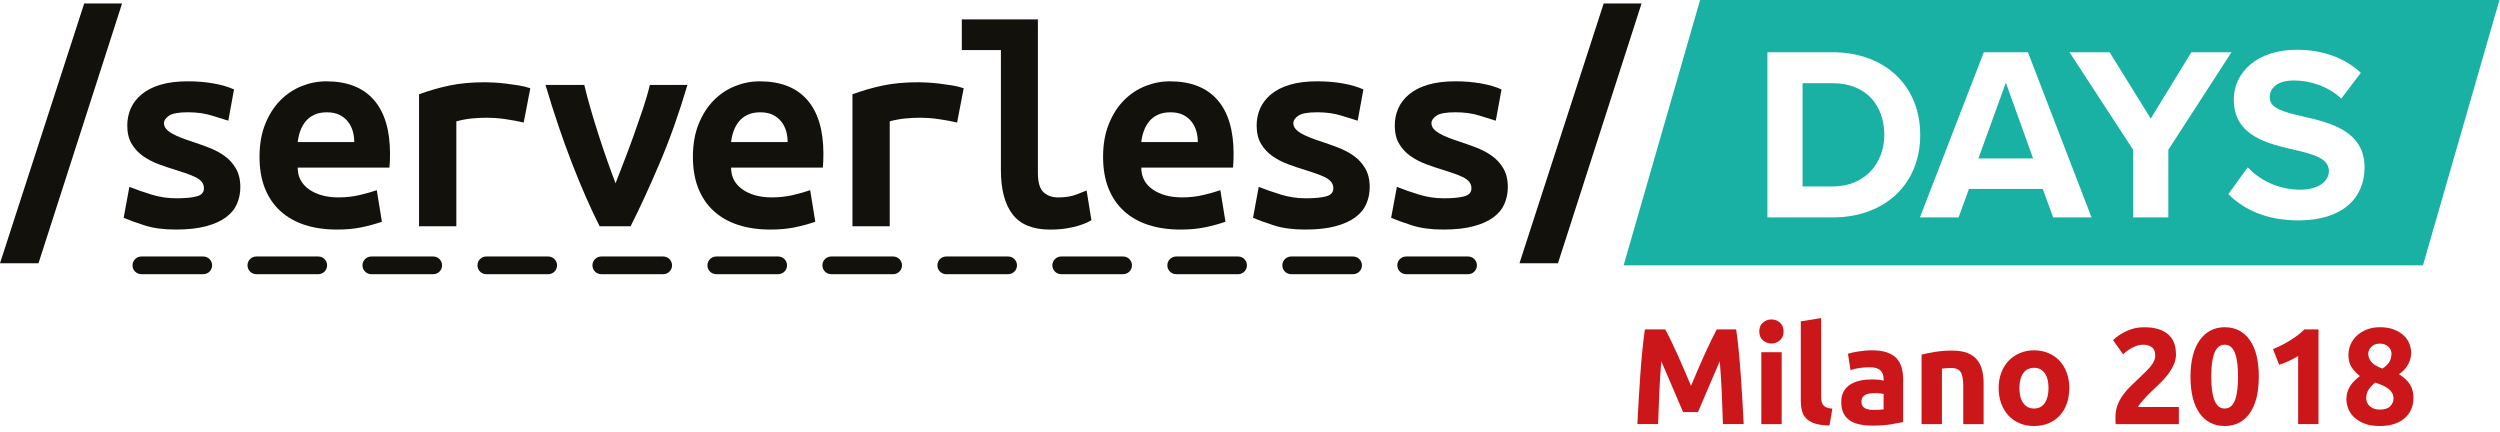
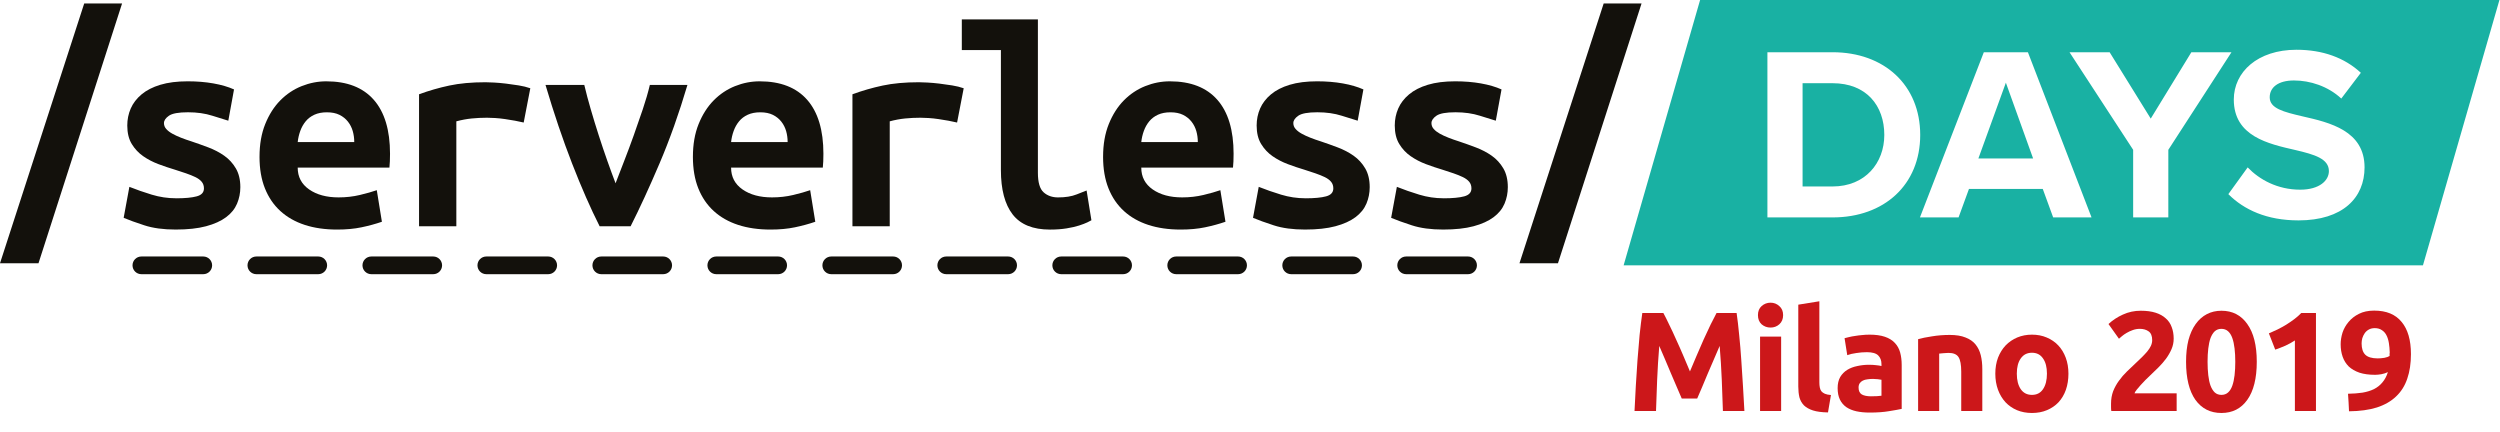
- <svg xmlns="http://www.w3.org/2000/svg" height="57" viewBox="0 0 330 57" width="330">
-   <g fill="none" fill-rule="evenodd">
-     <g fill="#13110c">
-       <path d="m11.117.455-11.117 34.296h5.081l11.034-34.296z" />
-       <path d="m23.229 26.176c1.191 0 2.104-.085 2.739-.258.635-.172.953-.522.953-1.052 0-.343-.099-.635-.298-.874-.199-.238-.477-.442-.834-.615-.357-.171-.768-.337-1.23-.496-.463-.159-.947-.317-1.449-.477-.714-.211-1.442-.457-2.183-.734-.741-.278-1.415-.628-2.024-1.052-.609-.423-1.111-.959-1.508-1.608-.397-.648-.595-1.462-.595-2.441 0-.794.151-1.541.456-2.243.305-.7.781-1.323 1.429-1.866.648-.542 1.475-.966 2.481-1.27 1.005-.304 2.209-.457 3.613-.457 1.216 0 2.348.093 3.393.278 1.045.185 1.951.45 2.719.793l-.754 4.128c-.451-.132-1.151-.351-2.104-.655-.953-.304-2.025-.457-3.215-.457-1.244 0-2.084.152-2.52.457-.437.304-.655.629-.655.973 0 .292.099.549.298.774.199.225.463.43.794.615.33.186.714.364 1.151.536.436.173.906.337 1.409.496.714.239 1.455.503 2.223.794.768.292 1.462.655 2.084 1.092.621.437 1.132.992 1.528 1.667.397.675.595 1.502.595 2.481 0 .768-.146 1.495-.437 2.183-.292.688-.774 1.284-1.449 1.786-.675.503-1.555.9-2.64 1.191-1.085.291-2.421.436-4.009.436-1.614 0-2.99-.185-4.128-.556-1.138-.37-2.051-.7-2.739-.992l.754-4.089c.927.371 1.912.715 2.957 1.032 1.045.317 2.11.476 3.195.476" />
-       <path d="m34.257 20.699c0-1.641.251-3.082.754-4.327.502-1.243 1.164-2.283 1.984-3.116.82-.833 1.76-1.462 2.818-1.886 1.058-.423 2.143-.635 3.255-.635 2.752 0 4.842.814 6.272 2.441 1.429 1.628 2.143 4.003 2.143 7.125 0 .317-.007.649-.02.992-.014.344-.034.622-.059.834h-12.107c0 1.218.502 2.177 1.508 2.878 1.006.702 2.302 1.051 3.89 1.051.979 0 1.912-.106 2.799-.317.886-.212 1.634-.423 2.242-.635l.675 4.168c-.847.291-1.747.536-2.699.734-.953.198-2.024.297-3.215.297-1.589 0-3.011-.205-4.268-.615-1.257-.41-2.329-1.019-3.215-1.826-.887-.807-1.567-1.807-2.044-2.997-.476-1.191-.714-2.58-.714-4.168zm12.504-1.945c0-.502-.067-.986-.198-1.449-.133-.462-.345-.879-.636-1.25-.291-.37-.661-.668-1.111-.893-.451-.224-1.006-.338-1.667-.338-.635 0-1.185.107-1.648.318-.463.212-.847.503-1.151.873-.305.371-.543.794-.714 1.271-.173.476-.285.967-.338 1.468z" />
-       <path d="m69.128 16.174c-.317-.079-.694-.159-1.131-.238-.436-.079-.88-.152-1.33-.218-.451-.066-.887-.112-1.31-.139-.423-.026-.781-.039-1.072-.039-.689 0-1.363.034-2.024.099-.662.066-1.337.192-2.024.377v13.854h-4.923v-17.426c1.297-.476 2.626-.86 3.99-1.151 1.363-.291 2.957-.437 4.783-.437.264 0 .641.014 1.131.04.49.027 1.013.073 1.568.139.556.066 1.117.146 1.687.238.569.094 1.078.218 1.528.377z" />
-       <path d="m79.151 29.868c-1.191-2.355-2.402-5.114-3.632-8.276-1.23-3.162-2.401-6.622-3.513-10.38h5.12c.238 1.006.522 2.078.853 3.215.331 1.138.681 2.283 1.052 3.433.37 1.151.747 2.27 1.131 3.354.384 1.085.747 2.078 1.092 2.978.344-.9.728-1.892 1.151-2.978.423-1.085.84-2.203 1.251-3.354.41-1.151.807-2.295 1.191-3.433.383-1.137.694-2.209.933-3.215h4.962c-1.112 3.758-2.342 7.218-3.692 10.38-1.349 3.163-2.619 5.921-3.81 8.276z" />
-       <path d="m91.464 20.699c0-1.641.251-3.082.754-4.327.502-1.243 1.164-2.283 1.984-3.116.82-.833 1.76-1.462 2.818-1.886 1.058-.423 2.143-.635 3.255-.635 2.752 0 4.842.814 6.272 2.441 1.429 1.628 2.143 4.003 2.143 7.125 0 .317-.006.649-.02.992-.014.344-.034.622-.059.834h-12.107c0 1.218.502 2.177 1.508 2.878 1.006.702 2.302 1.051 3.89 1.051.979 0 1.912-.106 2.799-.317.886-.212 1.634-.423 2.242-.635l.675 4.168c-.847.291-1.747.536-2.699.734-.953.198-2.024.297-3.215.297-1.589 0-3.011-.205-4.268-.615-1.257-.41-2.329-1.019-3.215-1.826-.887-.807-1.567-1.807-2.044-2.997-.476-1.191-.714-2.58-.714-4.168zm12.504-1.945c0-.502-.067-.986-.198-1.449-.133-.462-.345-.879-.636-1.25-.291-.37-.661-.668-1.111-.893-.451-.224-1.006-.338-1.667-.338-.635 0-1.185.107-1.648.318-.463.212-.847.503-1.151.873-.305.371-.543.794-.714 1.271-.173.476-.285.967-.338 1.468z" />
-       <path d="m126.336 16.174c-.317-.079-.694-.159-1.131-.238-.436-.079-.88-.152-1.33-.218-.451-.066-.887-.112-1.31-.139-.423-.026-.781-.039-1.072-.039-.689 0-1.363.034-2.024.099-.662.066-1.337.192-2.024.377v13.854h-4.923v-17.426c1.297-.476 2.626-.86 3.99-1.151 1.363-.291 2.957-.437 4.783-.437.264 0 .641.014 1.131.04.49.027 1.013.073 1.568.139.556.066 1.117.146 1.687.238.569.094 1.078.218 1.528.377z" />
-       <path d="m144.067 29.074c-.079.054-.258.146-.536.278-.278.133-.642.271-1.092.417-.451.146-.999.271-1.647.377-.649.106-1.383.159-2.203.159-2.249 0-3.89-.668-4.922-2.004-1.032-1.336-1.548-3.288-1.548-5.855v-15.838h-5.16v-4.049h10.043v20.245c0 1.27.251 2.13.754 2.58.502.45 1.137.674 1.905.674.979 0 1.799-.131 2.461-.397.662-.264 1.098-.437 1.31-.516z" />
-       <path d="m145.608 20.699c0-1.641.251-3.082.754-4.327.502-1.243 1.164-2.283 1.984-3.116.82-.833 1.76-1.462 2.818-1.886 1.058-.423 2.143-.635 3.255-.635 2.752 0 4.842.814 6.272 2.441 1.429 1.628 2.143 4.003 2.143 7.125 0 .317-.006.649-.02.992-.014.344-.034.622-.059.834h-12.107c0 1.218.502 2.177 1.508 2.878 1.006.702 2.302 1.051 3.89 1.051.979 0 1.912-.106 2.799-.317.886-.212 1.634-.423 2.242-.635l.675 4.168c-.847.291-1.747.536-2.699.734-.953.198-2.024.297-3.215.297-1.589 0-3.011-.205-4.268-.615-1.257-.41-2.329-1.019-3.215-1.826-.887-.807-1.567-1.807-2.044-2.997-.476-1.191-.714-2.58-.714-4.168zm12.504-1.945c0-.502-.066-.986-.198-1.449-.133-.462-.344-.879-.636-1.25-.291-.37-.661-.668-1.111-.893-.451-.224-1.006-.338-1.667-.338-.635 0-1.185.107-1.648.318-.463.212-.847.503-1.151.873-.305.371-.543.794-.714 1.271-.173.476-.285.967-.338 1.468z" />
-       <path d="m172.306 26.176c1.191 0 2.105-.085 2.74-.258.635-.172.952-.522.952-1.052 0-.343-.099-.635-.298-.874-.199-.238-.477-.442-.833-.615-.357-.171-.768-.337-1.23-.496-.464-.159-.948-.317-1.449-.477-.715-.211-1.442-.457-2.183-.734-.741-.278-1.416-.628-2.025-1.052-.609-.423-1.111-.959-1.508-1.608-.397-.648-.595-1.462-.595-2.441 0-.794.152-1.541.456-2.243.305-.7.781-1.323 1.43-1.866.647-.542 1.474-.966 2.481-1.27 1.006-.304 2.21-.457 3.612-.457 1.217 0 2.349.093 3.394.278 1.046.185 1.951.45 2.719.793l-.755 4.128c-.451-.132-1.151-.351-2.104-.655-.953-.304-2.025-.457-3.215-.457-1.244 0-2.084.152-2.521.457-.437.304-.654.629-.654.973 0 .292.099.549.297.774.199.225.463.43.794.615.33.186.715.364 1.151.536.437.173.906.337 1.409.496.713.239 1.455.503 2.222.794.768.292 1.463.655 2.084 1.092.621.437 1.132.992 1.529 1.667.397.675.595 1.502.595 2.481 0 .768-.146 1.495-.437 2.183-.292.688-.774 1.284-1.449 1.786-.675.503-1.555.9-2.64 1.191-1.085.291-2.422.436-4.01.436-1.614 0-2.99-.185-4.127-.556-1.139-.37-2.052-.7-2.74-.992l.754-4.089c.927.371 1.911.715 2.958 1.032 1.044.317 2.109.476 3.194.476" />
-       <path d="m190.538 26.176c1.191 0 2.105-.085 2.74-.258.635-.172.952-.522.952-1.052 0-.343-.099-.635-.298-.874-.199-.238-.477-.442-.833-.615-.357-.171-.768-.337-1.23-.496-.464-.159-.948-.317-1.449-.477-.715-.211-1.442-.457-2.183-.734-.741-.278-1.416-.628-2.025-1.052-.609-.423-1.111-.959-1.508-1.608-.397-.648-.595-1.462-.595-2.441 0-.794.152-1.541.456-2.243.305-.7.781-1.323 1.43-1.866.647-.542 1.474-.966 2.481-1.27 1.006-.304 2.21-.457 3.612-.457 1.216 0 2.348.093 3.394.278 1.046.185 1.951.45 2.719.793l-.755 4.128c-.451-.132-1.151-.351-2.104-.655-.953-.304-2.025-.457-3.215-.457-1.244 0-2.084.152-2.521.457-.437.304-.654.629-.654.973 0 .292.099.549.298.774.198.225.463.43.793.615.33.186.715.364 1.151.536.437.173.906.337 1.409.496.713.239 1.455.503 2.222.794.768.292 1.463.655 2.084 1.092.621.437 1.132.992 1.529 1.667.397.675.595 1.502.595 2.481 0 .768-.146 1.495-.437 2.183-.292.688-.774 1.284-1.449 1.786-.675.503-1.555.9-2.639 1.191-1.085.291-2.422.436-4.01.436-1.614 0-2.99-.185-4.127-.556-1.139-.37-2.051-.7-2.74-.992l.755-4.089c.926.371 1.911.715 2.957 1.032 1.044.317 2.109.476 3.194.476" />
-       <path d="m205.65 34.751h-5.08l11.117-34.296h4.998z" />
+ <svg xmlns="http://www.w3.org/2000/svg" height="57" viewBox="0 0 330 57" width="330" version="1.1" id="svg3991">
+   <defs id="defs3995" />
+   <g id="g3989" fill-rule="evenodd" fill="none">
+     <g id="g3957" fill="#13110c">
+       <path d="m11.117.455-11.117 34.296h5.081l11.034-34.296z" id="path3933" />
+       <path d="m23.229 26.176c1.191 0 2.104-.085 2.739-.258.635-.172.953-.522.953-1.052 0-.343-.099-.635-.298-.874-.199-.238-.477-.442-.834-.615-.357-.171-.768-.337-1.23-.496-.463-.159-.947-.317-1.449-.477-.714-.211-1.442-.457-2.183-.734-.741-.278-1.415-.628-2.024-1.052-.609-.423-1.111-.959-1.508-1.608-.397-.648-.595-1.462-.595-2.441 0-.794.151-1.541.456-2.243.305-.7.781-1.323 1.429-1.866.648-.542 1.475-.966 2.481-1.27 1.005-.304 2.209-.457 3.613-.457 1.216 0 2.348.093 3.393.278 1.045.185 1.951.45 2.719.793l-.754 4.128c-.451-.132-1.151-.351-2.104-.655-.953-.304-2.025-.457-3.215-.457-1.244 0-2.084.152-2.52.457-.437.304-.655.629-.655.973 0 .292.099.549.298.774.199.225.463.43.794.615.33.186.714.364 1.151.536.436.173.906.337 1.409.496.714.239 1.455.503 2.223.794.768.292 1.462.655 2.084 1.092.621.437 1.132.992 1.528 1.667.397.675.595 1.502.595 2.481 0 .768-.146 1.495-.437 2.183-.292.688-.774 1.284-1.449 1.786-.675.503-1.555.9-2.64 1.191-1.085.291-2.421.436-4.009.436-1.614 0-2.99-.185-4.128-.556-1.138-.37-2.051-.7-2.739-.992l.754-4.089c.927.371 1.912.715 2.957 1.032 1.045.317 2.11.476 3.195.476" id="path3935" />
+       <path d="m34.257 20.699c0-1.641.251-3.082.754-4.327.502-1.243 1.164-2.283 1.984-3.116.82-.833 1.76-1.462 2.818-1.886 1.058-.423 2.143-.635 3.255-.635 2.752 0 4.842.814 6.272 2.441 1.429 1.628 2.143 4.003 2.143 7.125 0 .317-.007.649-.02.992-.014.344-.034.622-.059.834h-12.107c0 1.218.502 2.177 1.508 2.878 1.006.702 2.302 1.051 3.89 1.051.979 0 1.912-.106 2.799-.317.886-.212 1.634-.423 2.242-.635l.675 4.168c-.847.291-1.747.536-2.699.734-.953.198-2.024.297-3.215.297-1.589 0-3.011-.205-4.268-.615-1.257-.41-2.329-1.019-3.215-1.826-.887-.807-1.567-1.807-2.044-2.997-.476-1.191-.714-2.58-.714-4.168zm12.504-1.945c0-.502-.067-.986-.198-1.449-.133-.462-.345-.879-.636-1.25-.291-.37-.661-.668-1.111-.893-.451-.224-1.006-.338-1.667-.338-.635 0-1.185.107-1.648.318-.463.212-.847.503-1.151.873-.305.371-.543.794-.714 1.271-.173.476-.285.967-.338 1.468z" id="path3937" />
+       <path d="m69.128 16.174c-.317-.079-.694-.159-1.131-.238-.436-.079-.88-.152-1.33-.218-.451-.066-.887-.112-1.31-.139-.423-.026-.781-.039-1.072-.039-.689 0-1.363.034-2.024.099-.662.066-1.337.192-2.024.377v13.854h-4.923v-17.426c1.297-.476 2.626-.86 3.99-1.151 1.363-.291 2.957-.437 4.783-.437.264 0 .641.014 1.131.04.49.027 1.013.073 1.568.139.556.066 1.117.146 1.687.238.569.094 1.078.218 1.528.377z" id="path3939" />
+       <path d="m79.151 29.868c-1.191-2.355-2.402-5.114-3.632-8.276-1.23-3.162-2.401-6.622-3.513-10.38h5.12c.238 1.006.522 2.078.853 3.215.331 1.138.681 2.283 1.052 3.433.37 1.151.747 2.27 1.131 3.354.384 1.085.747 2.078 1.092 2.978.344-.9.728-1.892 1.151-2.978.423-1.085.84-2.203 1.251-3.354.41-1.151.807-2.295 1.191-3.433.383-1.137.694-2.209.933-3.215h4.962c-1.112 3.758-2.342 7.218-3.692 10.38-1.349 3.163-2.619 5.921-3.81 8.276z" id="path3941" />
+       <path d="m91.464 20.699c0-1.641.251-3.082.754-4.327.502-1.243 1.164-2.283 1.984-3.116.82-.833 1.76-1.462 2.818-1.886 1.058-.423 2.143-.635 3.255-.635 2.752 0 4.842.814 6.272 2.441 1.429 1.628 2.143 4.003 2.143 7.125 0 .317-.006.649-.02.992-.014.344-.034.622-.059.834h-12.107c0 1.218.502 2.177 1.508 2.878 1.006.702 2.302 1.051 3.89 1.051.979 0 1.912-.106 2.799-.317.886-.212 1.634-.423 2.242-.635l.675 4.168c-.847.291-1.747.536-2.699.734-.953.198-2.024.297-3.215.297-1.589 0-3.011-.205-4.268-.615-1.257-.41-2.329-1.019-3.215-1.826-.887-.807-1.567-1.807-2.044-2.997-.476-1.191-.714-2.58-.714-4.168zm12.504-1.945c0-.502-.067-.986-.198-1.449-.133-.462-.345-.879-.636-1.25-.291-.37-.661-.668-1.111-.893-.451-.224-1.006-.338-1.667-.338-.635 0-1.185.107-1.648.318-.463.212-.847.503-1.151.873-.305.371-.543.794-.714 1.271-.173.476-.285.967-.338 1.468z" id="path3943" />
+       <path d="m126.336 16.174c-.317-.079-.694-.159-1.131-.238-.436-.079-.88-.152-1.33-.218-.451-.066-.887-.112-1.31-.139-.423-.026-.781-.039-1.072-.039-.689 0-1.363.034-2.024.099-.662.066-1.337.192-2.024.377v13.854h-4.923v-17.426c1.297-.476 2.626-.86 3.99-1.151 1.363-.291 2.957-.437 4.783-.437.264 0 .641.014 1.131.04.49.027 1.013.073 1.568.139.556.066 1.117.146 1.687.238.569.094 1.078.218 1.528.377z" id="path3945" />
+       <path d="m144.067 29.074c-.079.054-.258.146-.536.278-.278.133-.642.271-1.092.417-.451.146-.999.271-1.647.377-.649.106-1.383.159-2.203.159-2.249 0-3.89-.668-4.922-2.004-1.032-1.336-1.548-3.288-1.548-5.855v-15.838h-5.16v-4.049h10.043v20.245c0 1.27.251 2.13.754 2.58.502.45 1.137.674 1.905.674.979 0 1.799-.131 2.461-.397.662-.264 1.098-.437 1.31-.516z" id="path3947" />
+       <path d="m145.608 20.699c0-1.641.251-3.082.754-4.327.502-1.243 1.164-2.283 1.984-3.116.82-.833 1.76-1.462 2.818-1.886 1.058-.423 2.143-.635 3.255-.635 2.752 0 4.842.814 6.272 2.441 1.429 1.628 2.143 4.003 2.143 7.125 0 .317-.006.649-.02.992-.014.344-.034.622-.059.834h-12.107c0 1.218.502 2.177 1.508 2.878 1.006.702 2.302 1.051 3.89 1.051.979 0 1.912-.106 2.799-.317.886-.212 1.634-.423 2.242-.635l.675 4.168c-.847.291-1.747.536-2.699.734-.953.198-2.024.297-3.215.297-1.589 0-3.011-.205-4.268-.615-1.257-.41-2.329-1.019-3.215-1.826-.887-.807-1.567-1.807-2.044-2.997-.476-1.191-.714-2.58-.714-4.168zm12.504-1.945c0-.502-.066-.986-.198-1.449-.133-.462-.344-.879-.636-1.25-.291-.37-.661-.668-1.111-.893-.451-.224-1.006-.338-1.667-.338-.635 0-1.185.107-1.648.318-.463.212-.847.503-1.151.873-.305.371-.543.794-.714 1.271-.173.476-.285.967-.338 1.468z" id="path3949" />
+       <path d="m172.306 26.176c1.191 0 2.105-.085 2.74-.258.635-.172.952-.522.952-1.052 0-.343-.099-.635-.298-.874-.199-.238-.477-.442-.833-.615-.357-.171-.768-.337-1.23-.496-.464-.159-.948-.317-1.449-.477-.715-.211-1.442-.457-2.183-.734-.741-.278-1.416-.628-2.025-1.052-.609-.423-1.111-.959-1.508-1.608-.397-.648-.595-1.462-.595-2.441 0-.794.152-1.541.456-2.243.305-.7.781-1.323 1.43-1.866.647-.542 1.474-.966 2.481-1.27 1.006-.304 2.21-.457 3.612-.457 1.217 0 2.349.093 3.394.278 1.046.185 1.951.45 2.719.793l-.755 4.128c-.451-.132-1.151-.351-2.104-.655-.953-.304-2.025-.457-3.215-.457-1.244 0-2.084.152-2.521.457-.437.304-.654.629-.654.973 0 .292.099.549.297.774.199.225.463.43.794.615.33.186.715.364 1.151.536.437.173.906.337 1.409.496.713.239 1.455.503 2.222.794.768.292 1.463.655 2.084 1.092.621.437 1.132.992 1.529 1.667.397.675.595 1.502.595 2.481 0 .768-.146 1.495-.437 2.183-.292.688-.774 1.284-1.449 1.786-.675.503-1.555.9-2.64 1.191-1.085.291-2.422.436-4.01.436-1.614 0-2.99-.185-4.127-.556-1.139-.37-2.052-.7-2.74-.992l.754-4.089c.927.371 1.911.715 2.958 1.032 1.044.317 2.109.476 3.194.476" id="path3951" />
+       <path d="m190.538 26.176c1.191 0 2.105-.085 2.74-.258.635-.172.952-.522.952-1.052 0-.343-.099-.635-.298-.874-.199-.238-.477-.442-.833-.615-.357-.171-.768-.337-1.23-.496-.464-.159-.948-.317-1.449-.477-.715-.211-1.442-.457-2.183-.734-.741-.278-1.416-.628-2.025-1.052-.609-.423-1.111-.959-1.508-1.608-.397-.648-.595-1.462-.595-2.441 0-.794.152-1.541.456-2.243.305-.7.781-1.323 1.43-1.866.647-.542 1.474-.966 2.481-1.27 1.006-.304 2.21-.457 3.612-.457 1.216 0 2.348.093 3.394.278 1.046.185 1.951.45 2.719.793l-.755 4.128c-.451-.132-1.151-.351-2.104-.655-.953-.304-2.025-.457-3.215-.457-1.244 0-2.084.152-2.521.457-.437.304-.654.629-.654.973 0 .292.099.549.298.774.198.225.463.43.793.615.33.186.715.364 1.151.536.437.173.906.337 1.409.496.713.239 1.455.503 2.222.794.768.292 1.463.655 2.084 1.092.621.437 1.132.992 1.529 1.667.397.675.595 1.502.595 2.481 0 .768-.146 1.495-.437 2.183-.292.688-.774 1.284-1.449 1.786-.675.503-1.555.9-2.639 1.191-1.085.291-2.422.436-4.01.436-1.614 0-2.99-.185-4.127-.556-1.139-.37-2.051-.7-2.74-.992l.755-4.089c.926.371 1.911.715 2.957 1.032 1.044.317 2.109.476 3.194.476" id="path3953" />
+       <path d="m205.65 34.751h-5.08l11.117-34.296h4.998z" id="path3955" />
    </g>
-     <path d="m241.896 10.982h-3.955v13.632h3.955c4.315 0 6.832-3.106 6.832-6.799 0-3.858-2.353-6.832-6.832-6.832" fill="#19b1a3" />
-     <path d="m261.146 20.919h7.225l-3.596-10.003z" fill="#19b1a3" />
-     <path d="m224.413 0-10.095 35.024h105.512l10.095-35.024zm17.483 28.699h-8.598v-21.804h8.598c6.831 0 11.572 4.347 11.572 10.918 0 6.571-4.741 10.886-11.572 10.886zm29.122 0-1.373-3.76h-9.741l-1.374 3.76h-5.098l8.433-21.804h5.819l8.4 21.804zm15.201 0h-4.643v-8.925l-8.4-12.879h5.295l5.427 8.761 5.361-8.761h5.296l-8.335 12.879zm17.175.392c-4.184 0-7.192-1.406-9.252-3.465l2.55-3.531c1.536 1.601 3.922 2.942 6.93 2.942 2.551 0 3.792-1.209 3.792-2.451 0-1.635-1.896-2.19-4.412-2.779-3.564-.817-8.141-1.798-8.141-6.669 0-3.628 3.139-6.57 8.271-6.57 3.465 0 6.342 1.046 8.5 3.04l-2.582 3.4c-1.765-1.634-4.119-2.386-6.245-2.386-2.092 0-3.203.915-3.203 2.223 0 1.471 1.83 1.929 4.347 2.517 3.596.817 8.172 1.896 8.172 6.734 0 3.988-2.844 6.996-8.728 6.996z" fill="#19b1a3" />
-     <path d="m193.786 36.193h-8.174c-.645 0-1.168-.523-1.168-1.168 0-.645.522-1.168 1.168-1.168h8.174c.645 0 1.168.523 1.168 1.168 0 .645-.522 1.168-1.168 1.168m-15.178 0h-8.174c-.645 0-1.167-.523-1.167-1.168 0-.645.522-1.168 1.167-1.168h8.174c.645 0 1.168.523 1.168 1.168 0 .645-.522 1.168-1.168 1.168m-15.178 0h-8.173c-.645 0-1.167-.523-1.167-1.168 0-.645.522-1.168 1.167-1.168h8.173c.645 0 1.167.523 1.167 1.168 0 .645-.522 1.168-1.167 1.168m-15.178 0h-8.172c-.645 0-1.168-.523-1.168-1.168 0-.645.523-1.168 1.168-1.168h8.172c.645 0 1.168.523 1.168 1.168 0 .645-.523 1.168-1.168 1.168m-15.177 0h-8.172c-.645 0-1.168-.523-1.168-1.168 0-.645.522-1.168 1.168-1.168h8.172c.645 0 1.168.523 1.168 1.168 0 .645-.523 1.168-1.168 1.168m-15.178 0h-8.172c-.645 0-1.168-.523-1.168-1.168 0-.645.523-1.168 1.168-1.168h8.172c.645 0 1.168.523 1.168 1.168 0 .645-.522 1.168-1.168 1.168m-15.177 0h-8.172c-.645 0-1.168-.523-1.168-1.168 0-.645.522-1.168 1.168-1.168h8.172c.645 0 1.168.523 1.168 1.168 0 .645-.523 1.168-1.168 1.168m-15.178 0h-8.172c-.645 0-1.168-.523-1.168-1.168 0-.645.523-1.168 1.168-1.168h8.172c.645 0 1.168.523 1.168 1.168 0 .645-.522 1.168-1.168 1.168m-15.177 0h-8.172c-.645 0-1.168-.523-1.168-1.168 0-.645.522-1.168 1.168-1.168h8.172c.645 0 1.168.523 1.168 1.168 0 .645-.523 1.168-1.168 1.168m-15.178 0h-8.172c-.645 0-1.168-.523-1.168-1.168 0-.645.523-1.168 1.168-1.168h8.172c.645 0 1.168.523 1.168 1.168 0 .645-.522 1.168-1.168 1.168m-15.177 0h-8.172c-.645 0-1.168-.523-1.168-1.168 0-.645.522-1.168 1.168-1.168h8.172c.645 0 1.168.523 1.168 1.168 0 .645-.523 1.168-1.168 1.168m-15.178 0h-8.172c-.645 0-1.168-.523-1.168-1.168 0-.645.523-1.168 1.168-1.168h8.172c.645 0 1.168.523 1.168 1.168 0 .645-.522 1.168-1.168 1.168" fill="#13110c" />
-     <g fill="#cc171a">
-       <path d="m219.813 43.482c.218.397.467.886.751 1.47.283.584.579 1.215.886 1.894.308.679.611 1.374.913 2.083.302.71.584 1.377.85 2.002.265-.625.548-1.292.85-2.002.302-.709.606-1.404.914-2.083.308-.679.603-1.31.886-1.894.283-.583.533-1.073.75-1.47h2.562c.12.829.231 1.758.333 2.786.102 1.028.193 2.098.271 3.211.078 1.113.15 2.228.217 3.346.066 1.118.123 2.17.171 3.156h-2.741c-.036-1.214-.085-2.537-.145-3.968-.06-1.431-.15-2.874-.271-4.329-.217.505-.459 1.064-.723 1.677-.266.613-.528 1.227-.787 1.84-.259.613-.51 1.199-.751 1.759-.242.559-.447 1.037-.616 1.434h-1.966c-.169-.397-.374-.875-.615-1.434-.241-.559-.492-1.146-.751-1.759-.259-.613-.522-1.227-.787-1.84-.265-.613-.507-1.172-.724-1.677-.121 1.455-.211 2.898-.271 4.329-.061 1.431-.108 2.754-.144 3.968h-2.742c.048-.986.105-2.038.171-3.156.066-1.118.138-2.233.216-3.346.078-1.112.168-2.182.271-3.211.102-1.028.214-1.957.334-2.786z" />
-       <path d="m235.432 43.753c0 .493-.159.881-.478 1.163-.319.283-.695.424-1.127.424-.433 0-.809-.141-1.127-.424-.319-.282-.478-.671-.478-1.163 0-.493.159-.881.478-1.163.318-.282.694-.424 1.127-.424.433 0 .809.142 1.127.424.318.283.478.671.478 1.163zm-2.939 12.229h2.687v-9.488h-2.687z" />
-       <path d="m241.492 56.162c-.782-.012-1.416-.097-1.903-.252-.487-.156-.872-.376-1.154-.659-.282-.282-.475-.625-.577-1.028-.102-.403-.153-.857-.153-1.362v-10.443l2.687-.433v10.335c0 .241.018.457.054.649.036.193.105.355.207.487.102.133.25.241.442.324.192.085.451.139.775.163z" />
-       <path d="m247.084 46.242c.793 0 1.455.09 1.984.271.529.18.953.439 1.271.776.319.337.544.746.677 1.226.132.481.198 1.016.198 1.606v5.591c-.385.084-.92.184-1.605.298-.686.114-1.515.171-2.489.171-.613 0-1.17-.054-1.669-.163-.499-.108-.929-.286-1.29-.532-.361-.246-.637-.568-.829-.965-.193-.397-.289-.884-.289-1.461 0-.553.111-1.022.334-1.407.222-.385.52-.692.892-.92.373-.228.8-.394 1.281-.496.481-.102.98-.153 1.498-.153.348 0 .658.015.929.045.271.03.49.07.658.117v-.252c0-.457-.139-.823-.415-1.1-.277-.277-.758-.415-1.443-.415-.457 0-.908.033-1.353.099-.444.066-.83.159-1.155.279l-.342-2.164c.156-.048.351-.099.586-.153.235-.054.49-.102.767-.144.276-.042.568-.078.875-.108.307-.03.616-.045.929-.045m.216 7.864c.264 0 .516-.006.757-.018.241-.012.434-.03.578-.054v-2.038c-.108-.024-.271-.048-.487-.072-.216-.024-.415-.036-.595-.036-.252 0-.49.015-.713.045-.223.03-.418.087-.586.171-.169.085-.301.199-.397.343-.097.144-.145.325-.145.541 0 .421.141.713.424.875.282.163.671.243 1.163.243" />
-       <path d="m253.649 46.819c.456-.132 1.046-.255 1.767-.37.721-.114 1.479-.171 2.272-.171.806 0 1.476.106 2.011.316.535.21.959.508 1.272.893.312.385.535.842.667 1.371.132.529.199 1.118.199 1.768v5.357h-2.688v-5.032c0-.866-.114-1.479-.343-1.84-.228-.361-.656-.541-1.281-.541-.193 0-.397.009-.613.027-.216.018-.409.039-.578.063v7.323h-2.687z" />
-       <path d="m273.145 51.22c0 .746-.108 1.428-.324 2.047-.217.62-.53 1.149-.938 1.587-.409.439-.899.778-1.47 1.019-.571.24-1.212.361-1.921.361-.697 0-1.332-.121-1.903-.361-.571-.241-1.061-.58-1.469-1.019-.409-.439-.728-.968-.956-1.587-.228-.619-.343-1.301-.343-2.047 0-.745.117-1.425.352-2.038.234-.613.559-1.136.974-1.569.415-.433.908-.77 1.479-1.01.571-.241 1.193-.361 1.867-.361.685 0 1.314.12 1.885.361.571.241 1.061.577 1.47 1.01.409.433.728.956.956 1.569.228.613.342 1.292.342 2.038m-2.742 0c0-.829-.165-1.482-.496-1.957-.331-.475-.802-.712-1.416-.712-.613 0-1.088.237-1.425.712-.337.475-.505 1.127-.505 1.957 0 .83.167 1.488.505 1.975.336.487.812.73 1.425.73.613 0 1.085-.243 1.416-.73.33-.487.496-1.145.496-1.975" />
-       <path d="m287.232 46.765c0 .457-.091.896-.271 1.316-.181.421-.415.827-.704 1.218-.289.391-.613.766-.974 1.127-.36.361-.715.704-1.064 1.028-.18.169-.376.357-.586.568-.211.21-.412.424-.605.64-.192.217-.364.418-.514.605-.15.186-.243.34-.279.46h5.375v2.255h-8.332c-.024-.132-.036-.3-.036-.505v-.433c0-.577.092-1.106.279-1.587.186-.481.429-.929.73-1.344.3-.415.64-.802 1.019-1.163.379-.361.754-.721 1.127-1.082.288-.277.559-.538.811-.785.252-.246.475-.487.667-.721.193-.234.343-.469.451-.703.108-.234.162-.472.162-.713 0-.529-.15-.901-.451-1.118-.301-.216-.674-.325-1.118-.325-.325 0-.629.052-.911.154-.283.102-.541.223-.775.361-.235.138-.436.277-.605.415-.169.138-.294.25-.379.334l-1.335-1.876c.529-.493 1.145-.899 1.848-1.218.704-.318 1.458-.478 2.263-.478.734 0 1.365.084 1.894.253.529.168.965.406 1.307.712.343.307.595.679.758 1.118.162.439.243.935.243 1.488" />
-       <path d="m298.162 49.705c0 2.104-.4 3.719-1.199 4.843-.8 1.124-1.903 1.686-3.309 1.686-1.407 0-2.511-.562-3.31-1.686-.8-1.124-1.199-2.739-1.199-4.843 0-1.046.105-1.972.316-2.778.21-.805.514-1.485.911-2.038.396-.553.872-.974 1.425-1.263.553-.288 1.172-.433 1.858-.433 1.407 0 2.51.562 3.309 1.686.8 1.124 1.199 2.733 1.199 4.825m-2.741 0c0-.625-.031-1.193-.091-1.705-.06-.511-.157-.952-.289-1.326-.132-.372-.313-.661-.541-.866-.229-.204-.511-.307-.848-.307-.337 0-.616.103-.839.307-.222.205-.403.493-.541.866-.138.373-.238.815-.298 1.326-.061.511-.091 1.079-.091 1.705 0 .626.03 1.197.091 1.713.06.517.159.962.298 1.335.138.372.319.661.541.865.222.205.502.307.839.307.336 0 .619-.102.848-.307.228-.204.409-.493.541-.865.132-.373.228-.818.289-1.335.06-.517.091-1.088.091-1.713" />
-       <path d="m300.038 46.079c.349-.144.712-.309 1.091-.496.379-.186.748-.391 1.109-.613.361-.222.706-.457 1.037-.703.331-.246.628-.508.893-.785h1.876v12.499h-2.688v-9c-.361.241-.764.46-1.209.658-.445.199-.878.37-1.298.514z" />
-       <path d="m318.579 52.495c0 .542-.094 1.039-.28 1.49-.186.451-.466.846-.839 1.183-.372.337-.838.599-1.398.785-.559.186-1.205.28-1.939.28-.842 0-1.542-.117-2.101-.352-.559-.235-1.01-.527-1.353-.876-.343-.349-.586-.732-.73-1.147s-.216-.797-.216-1.147c0-.362.047-.693.144-.994.096-.301.228-.575.397-.822.169-.247.357-.473.568-.677.21-.204.436-.397.676-.578-.517-.42-.899-.834-1.145-1.243-.246-.408-.369-.931-.369-1.567 0-.48.099-.942.297-1.387.199-.444.478-.831.839-1.161.36-.33.796-.594 1.307-.793.511-.198 1.079-.297 1.705-.297.733 0 1.362.105 1.885.315.523.211.953.478 1.29.802.337.324.58.687.73 1.089.15.402.226.801.226 1.197 0 .577-.154 1.114-.461 1.612-.307.499-.688.892-1.145 1.18.686.445 1.175.912 1.47 1.4.295.488.442 1.057.442 1.707m-6.241.11c0 .145.034.305.099.479.066.175.171.334.316.479.144.144.33.265.559.361.228.097.505.145.83.145.625 0 1.082-.15 1.371-.452.288-.301.433-.639.433-1.013 0-.277-.063-.525-.19-.742-.126-.217-.298-.406-.514-.569-.216-.163-.472-.307-.766-.434-.295-.127-.611-.244-.947-.353-.336.253-.62.548-.848.886-.229.338-.343.741-.343 1.212m3.337-5.934c0-.132-.027-.272-.081-.422s-.144-.291-.271-.423c-.127-.132-.286-.243-.478-.333-.193-.09-.427-.135-.704-.135-.265 0-.493.042-.686.126-.192.084-.351.195-.478.332-.126.138-.22.285-.279.441-.061.156-.091.306-.091.45 0 .384.141.743.424 1.079.282.336.766.624 1.452.863.385-.24.679-.516.884-.827.204-.312.307-.695.307-1.151" />
-     </g>
+     <path d="m241.896 10.982h-3.955v13.632h3.955c4.315 0 6.832-3.106 6.832-6.799 0-3.858-2.353-6.832-6.832-6.832" id="path3959" fill="#19b1a3" />
+     <path d="m261.146 20.919h7.225l-3.596-10.003z" id="path3961" fill="#19b1a3" />
+     <path d="m224.413 0-10.095 35.024h105.512l10.095-35.024zm17.483 28.699h-8.598v-21.804h8.598c6.831 0 11.572 4.347 11.572 10.918 0 6.571-4.741 10.886-11.572 10.886zm29.122 0-1.373-3.76h-9.741l-1.374 3.76h-5.098l8.433-21.804h5.819l8.4 21.804zm15.201 0h-4.643v-8.925l-8.4-12.879h5.295l5.427 8.761 5.361-8.761h5.296l-8.335 12.879zm17.175.392c-4.184 0-7.192-1.406-9.252-3.465l2.55-3.531c1.536 1.601 3.922 2.942 6.93 2.942 2.551 0 3.792-1.209 3.792-2.451 0-1.635-1.896-2.19-4.412-2.779-3.564-.817-8.141-1.798-8.141-6.669 0-3.628 3.139-6.57 8.271-6.57 3.465 0 6.342 1.046 8.5 3.04l-2.582 3.4c-1.765-1.634-4.119-2.386-6.245-2.386-2.092 0-3.203.915-3.203 2.223 0 1.471 1.83 1.929 4.347 2.517 3.596.817 8.172 1.896 8.172 6.734 0 3.988-2.844 6.996-8.728 6.996z" id="path3963" fill="#19b1a3" />
+     <path d="m193.786 36.193h-8.174c-.645 0-1.168-.523-1.168-1.168 0-.645.522-1.168 1.168-1.168h8.174c.645 0 1.168.523 1.168 1.168 0 .645-.522 1.168-1.168 1.168m-15.178 0h-8.174c-.645 0-1.167-.523-1.167-1.168 0-.645.522-1.168 1.167-1.168h8.174c.645 0 1.168.523 1.168 1.168 0 .645-.522 1.168-1.168 1.168m-15.178 0h-8.173c-.645 0-1.167-.523-1.167-1.168 0-.645.522-1.168 1.167-1.168h8.173c.645 0 1.167.523 1.167 1.168 0 .645-.522 1.168-1.167 1.168m-15.178 0h-8.172c-.645 0-1.168-.523-1.168-1.168 0-.645.523-1.168 1.168-1.168h8.172c.645 0 1.168.523 1.168 1.168 0 .645-.523 1.168-1.168 1.168m-15.177 0h-8.172c-.645 0-1.168-.523-1.168-1.168 0-.645.522-1.168 1.168-1.168h8.172c.645 0 1.168.523 1.168 1.168 0 .645-.523 1.168-1.168 1.168m-15.178 0h-8.172c-.645 0-1.168-.523-1.168-1.168 0-.645.523-1.168 1.168-1.168h8.172c.645 0 1.168.523 1.168 1.168 0 .645-.522 1.168-1.168 1.168m-15.177 0h-8.172c-.645 0-1.168-.523-1.168-1.168 0-.645.522-1.168 1.168-1.168h8.172c.645 0 1.168.523 1.168 1.168 0 .645-.523 1.168-1.168 1.168m-15.178 0h-8.172c-.645 0-1.168-.523-1.168-1.168 0-.645.523-1.168 1.168-1.168h8.172c.645 0 1.168.523 1.168 1.168 0 .645-.522 1.168-1.168 1.168m-15.177 0h-8.172c-.645 0-1.168-.523-1.168-1.168 0-.645.522-1.168 1.168-1.168h8.172c.645 0 1.168.523 1.168 1.168 0 .645-.523 1.168-1.168 1.168m-15.178 0h-8.172c-.645 0-1.168-.523-1.168-1.168 0-.645.523-1.168 1.168-1.168h8.172c.645 0 1.168.523 1.168 1.168 0 .645-.522 1.168-1.168 1.168m-15.177 0h-8.172c-.645 0-1.168-.523-1.168-1.168 0-.645.522-1.168 1.168-1.168h8.172c.645 0 1.168.523 1.168 1.168 0 .645-.523 1.168-1.168 1.168m-15.178 0h-8.172c-.645 0-1.168-.523-1.168-1.168 0-.645.523-1.168 1.168-1.168h8.172c.645 0 1.168.523 1.168 1.168 0 .645-.522 1.168-1.168 1.168" id="path3965" fill="#13110c" />
+   </g>
+   <g aria-label="Milano 2019" style="font-style:normal;font-variant:normal;font-weight:bold;font-stretch:normal;font-size:18.667px;line-height:1.25;font-family:ubuntu;-inkscape-font-specification:'ubuntu Bold';letter-spacing:-0.35px;word-spacing:0px;fill:#cc171a;fill-opacity:1;stroke:none" id="text4001">
+     <path d="m 219.565,41.317 q 0.336,0.616 0.765,1.531 0.448,0.896 0.915,1.96 0.485,1.045 0.952,2.147 0.467,1.101 0.877,2.072 0.411,-0.971 0.877,-2.072 0.467,-1.101 0.933,-2.147 0.485,-1.064 0.915,-1.96 0.448,-0.915 0.784,-1.531 h 2.651 q 0.187,1.288 0.336,2.893 0.168,1.587 0.28,3.323 0.131,1.717 0.224,3.453 0.112,1.736 0.187,3.267 H 227.424 q -0.056,-1.885 -0.149,-4.107 -0.093,-2.221 -0.28,-4.48 -0.336,0.784 -0.747,1.736 -0.411,0.952 -0.821,1.904 -0.392,0.952 -0.765,1.829 -0.373,0.859 -0.635,1.475 H 221.992 q -0.261,-0.616 -0.635,-1.475 -0.373,-0.877 -0.784,-1.829 -0.392,-0.952 -0.803,-1.904 -0.411,-0.952 -0.747,-1.736 -0.187,2.259 -0.28,4.48 -0.093,2.221 -0.149,4.107 h -2.837 q 0.075,-1.531 0.168,-3.267 0.112,-1.736 0.224,-3.453 0.131,-1.736 0.28,-3.323 0.168,-1.605 0.355,-2.893 z" style="font-style:normal;font-variant:normal;font-weight:bold;font-stretch:normal;font-size:18.667px;font-family:ubuntu;-inkscape-font-specification:'ubuntu Bold';letter-spacing:-0.35px;fill:#cc171a;fill-opacity:1" id="path34" />
+     <path d="m 235.11,54.253 h -2.781 v -9.819 h 2.781 z m 0.261,-12.656 q 0,0.765 -0.504,1.213 -0.485,0.429 -1.157,0.429 -0.672,0 -1.176,-0.429 -0.485,-0.448 -0.485,-1.213 0,-0.765 0.485,-1.195 0.504,-0.448 1.176,-0.448 0.672,0 1.157,0.448 0.504,0.429 0.504,1.195 z" style="font-style:normal;font-variant:normal;font-weight:bold;font-stretch:normal;font-size:18.667px;font-family:ubuntu;-inkscape-font-specification:'ubuntu Bold';letter-spacing:-0.35px;fill:#cc171a;fill-opacity:1" id="path36" />
+     <path d="m 241.294,54.44 q -1.213,-0.019 -1.979,-0.261 -0.747,-0.243 -1.195,-0.672 -0.429,-0.448 -0.597,-1.064 -0.149,-0.635 -0.149,-1.419 v -10.808 l 2.781,-0.448 v 10.696 q 0,0.373 0.056,0.672 0.056,0.299 0.205,0.504 0.168,0.205 0.467,0.336 0.299,0.131 0.803,0.168 z" style="font-style:normal;font-variant:normal;font-weight:bold;font-stretch:normal;font-size:18.667px;font-family:ubuntu;-inkscape-font-specification:'ubuntu Bold';letter-spacing:-0.35px;fill:#cc171a;fill-opacity:1" id="path38" />
+     <path d="m 246.974,52.312 q 0.411,0 0.784,-0.019 0.373,-0.019 0.597,-0.056 v -2.109 q -0.168,-0.037 -0.504,-0.075 -0.336,-0.037 -0.616,-0.037 -0.392,0 -0.747,0.056 -0.336,0.037 -0.597,0.168 -0.261,0.131 -0.411,0.355 -0.149,0.224 -0.149,0.56 0,0.653 0.429,0.915 0.448,0.243 1.213,0.243 z m -0.224,-8.139 q 1.232,0 2.053,0.28 0.821,0.28 1.307,0.803 0.504,0.523 0.709,1.269 0.205,0.747 0.205,1.661 v 5.787 q -0.597,0.131 -1.661,0.299 -1.064,0.187 -2.576,0.187 -0.952,0 -1.736,-0.168 -0.765,-0.168 -1.325,-0.541 -0.56,-0.392 -0.859,-1.008 -0.299,-0.616 -0.299,-1.512 0,-0.859 0.336,-1.456 0.355,-0.597 0.933,-0.952 0.579,-0.355 1.325,-0.504 0.747,-0.168 1.549,-0.168 0.541,0 0.952,0.056 0.429,0.037 0.691,0.112 v -0.261 q 0,-0.709 -0.429,-1.139 -0.429,-0.429 -1.493,-0.429 -0.709,0 -1.4,0.112 -0.691,0.093 -1.195,0.28 l -0.355,-2.24 q 0.243,-0.075 0.597,-0.149 0.373,-0.093 0.803,-0.149 0.429,-0.075 0.896,-0.112 0.485,-0.056 0.971,-0.056 z" style="font-style:normal;font-variant:normal;font-weight:bold;font-stretch:normal;font-size:18.667px;font-family:ubuntu;-inkscape-font-specification:'ubuntu Bold';letter-spacing:-0.35px;fill:#cc171a;fill-opacity:1" id="path40" />
+     <path d="m 253.19,44.771 q 0.709,-0.205 1.829,-0.373 1.12,-0.187 2.352,-0.187 1.251,0 2.072,0.336 0.84,0.317 1.325,0.915 0.485,0.597 0.691,1.419 0.205,0.821 0.205,1.829 v 5.544 h -2.781 v -5.208 q 0,-1.344 -0.355,-1.904 -0.355,-0.56 -1.325,-0.56 -0.299,0 -0.635,0.037 -0.336,0.019 -0.597,0.056 v 7.579 h -2.781 z" style="font-style:normal;font-variant:normal;font-weight:bold;font-stretch:normal;font-size:18.667px;font-family:ubuntu;-inkscape-font-specification:'ubuntu Bold';letter-spacing:-0.35px;fill:#cc171a;fill-opacity:1" id="path42" />
+     <path d="m 273.034,49.325 q 0,1.157 -0.336,2.128 -0.336,0.952 -0.971,1.643 -0.635,0.672 -1.531,1.045 -0.877,0.373 -1.979,0.373 -1.083,0 -1.979,-0.373 -0.877,-0.373 -1.512,-1.045 -0.635,-0.691 -0.989,-1.643 -0.355,-0.971 -0.355,-2.128 0,-1.157 0.355,-2.109 0.373,-0.952 1.008,-1.624 0.653,-0.672 1.531,-1.045 0.896,-0.373 1.941,-0.373 1.064,0 1.941,0.373 0.896,0.373 1.531,1.045 0.635,0.672 0.989,1.624 0.355,0.952 0.355,2.109 z m -2.837,0 q 0,-1.288 -0.523,-2.016 -0.504,-0.747 -1.456,-0.747 -0.952,0 -1.475,0.747 -0.523,0.728 -0.523,2.016 0,1.288 0.523,2.053 0.523,0.747 1.475,0.747 0.952,0 1.456,-0.747 0.523,-0.765 0.523,-2.053 z" style="font-style:normal;font-variant:normal;font-weight:bold;font-stretch:normal;font-size:18.667px;font-family:ubuntu;-inkscape-font-specification:'ubuntu Bold';letter-spacing:-0.35px;fill:#cc171a;fill-opacity:1" id="path44" />
+     <path d="m 286.925,44.715 q 0,0.709 -0.28,1.363 -0.28,0.653 -0.728,1.269 -0.448,0.597 -1.008,1.157 -0.56,0.56 -1.101,1.064 -0.28,0.261 -0.616,0.597 -0.317,0.317 -0.616,0.653 -0.299,0.336 -0.541,0.635 -0.224,0.28 -0.28,0.467 h 5.563 v 2.333 h -8.624 q -0.037,-0.205 -0.037,-0.523 0,-0.317 0,-0.448 0,-0.896 0.28,-1.643 0.299,-0.747 0.765,-1.381 0.467,-0.653 1.045,-1.213 0.597,-0.56 1.176,-1.12 0.448,-0.429 0.84,-0.803 0.392,-0.392 0.691,-0.747 0.299,-0.373 0.467,-0.728 0.168,-0.373 0.168,-0.747 0,-0.821 -0.467,-1.157 -0.467,-0.336 -1.157,-0.336 -0.504,0 -0.952,0.168 -0.429,0.149 -0.803,0.373 -0.355,0.205 -0.616,0.429 -0.261,0.205 -0.392,0.336 l -1.381,-1.941 q 0.821,-0.765 1.904,-1.251 1.101,-0.504 2.352,-0.504 1.139,0 1.96,0.261 0.821,0.261 1.344,0.747 0.541,0.467 0.784,1.157 0.261,0.672 0.261,1.531 z" style="font-style:normal;font-variant:normal;font-weight:bold;font-stretch:normal;font-size:18.667px;font-family:ubuntu;-inkscape-font-specification:'ubuntu Bold';letter-spacing:-0.35px;fill:#cc171a;fill-opacity:1" id="path46" />
+     <path d="m 297.894,47.757 q 0,3.267 -1.251,5.021 -1.232,1.736 -3.416,1.736 -2.184,0 -3.435,-1.736 -1.232,-1.755 -1.232,-5.021 0,-1.624 0.317,-2.875 0.336,-1.251 0.952,-2.109 0.616,-0.859 1.475,-1.307 0.859,-0.448 1.923,-0.448 2.184,0 3.416,1.755 1.251,1.736 1.251,4.984 z m -2.837,0 q 0,-0.971 -0.093,-1.755 -0.093,-0.803 -0.299,-1.381 -0.205,-0.579 -0.56,-0.896 -0.355,-0.317 -0.877,-0.317 -0.523,0 -0.877,0.317 -0.336,0.317 -0.56,0.896 -0.205,0.579 -0.299,1.381 -0.093,0.784 -0.093,1.755 0,0.971 0.093,1.773 0.093,0.803 0.299,1.381 0.224,0.579 0.56,0.896 0.355,0.317 0.877,0.317 0.523,0 0.877,-0.317 0.355,-0.317 0.56,-0.896 0.205,-0.579 0.299,-1.381 0.093,-0.803 0.093,-1.773 z" style="font-style:normal;font-variant:normal;font-weight:bold;font-stretch:normal;font-size:18.667px;font-family:ubuntu;-inkscape-font-specification:'ubuntu Bold';letter-spacing:-0.35px;fill:#cc171a;fill-opacity:1" id="path48" />
+     <path d="m 299.492,44.005 q 0.541,-0.224 1.12,-0.504 0.597,-0.299 1.157,-0.635 0.56,-0.355 1.064,-0.728 0.523,-0.392 0.933,-0.821 h 1.941 v 12.936 h -2.781 v -9.315 q -0.56,0.373 -1.251,0.691 -0.691,0.299 -1.344,0.523 z" style="font-style:normal;font-variant:normal;font-weight:bold;font-stretch:normal;font-size:18.667px;font-family:ubuntu;-inkscape-font-specification:'ubuntu Bold';letter-spacing:-0.35px;fill:#cc171a;fill-opacity:1" id="path50" />
+     <path d="m 313.839,47.309 q 0.429,0 0.896,-0.075 0.467,-0.093 0.691,-0.243 v -0.168 q 0,-0.075 0,-0.149 0.019,-0.075 0.019,-0.131 -0.019,-0.672 -0.112,-1.251 -0.093,-0.597 -0.317,-1.027 -0.224,-0.448 -0.616,-0.691 -0.373,-0.261 -0.933,-0.261 -0.448,0 -0.784,0.187 -0.336,0.187 -0.541,0.485 -0.205,0.299 -0.317,0.653 -0.093,0.355 -0.093,0.691 0,1.008 0.485,1.493 0.504,0.485 1.624,0.485 z m 1.363,1.811 q -0.392,0.187 -0.877,0.28 -0.467,0.075 -0.803,0.075 -1.213,0 -2.072,-0.28 -0.859,-0.299 -1.419,-0.821 -0.541,-0.541 -0.803,-1.288 -0.261,-0.747 -0.261,-1.643 0,-0.747 0.243,-1.531 0.261,-0.784 0.803,-1.419 0.541,-0.653 1.363,-1.064 0.84,-0.429 2.016,-0.429 2.408,0 3.621,1.493 1.232,1.475 1.232,4.256 0,1.829 -0.485,3.229 -0.467,1.4 -1.475,2.352 -0.989,0.952 -2.539,1.456 -1.549,0.485 -3.677,0.504 -0.019,-0.597 -0.056,-1.157 -0.037,-0.56 -0.075,-1.157 1.064,-0.019 1.923,-0.149 0.859,-0.149 1.512,-0.467 0.653,-0.336 1.101,-0.877 0.467,-0.541 0.728,-1.363 z" style="font-style:normal;font-variant:normal;font-weight:bold;font-stretch:normal;font-size:18.667px;font-family:ubuntu;-inkscape-font-specification:'ubuntu Bold';letter-spacing:-0.35px;fill:#cc171a;fill-opacity:1" id="path52" />
  </g>
</svg>
